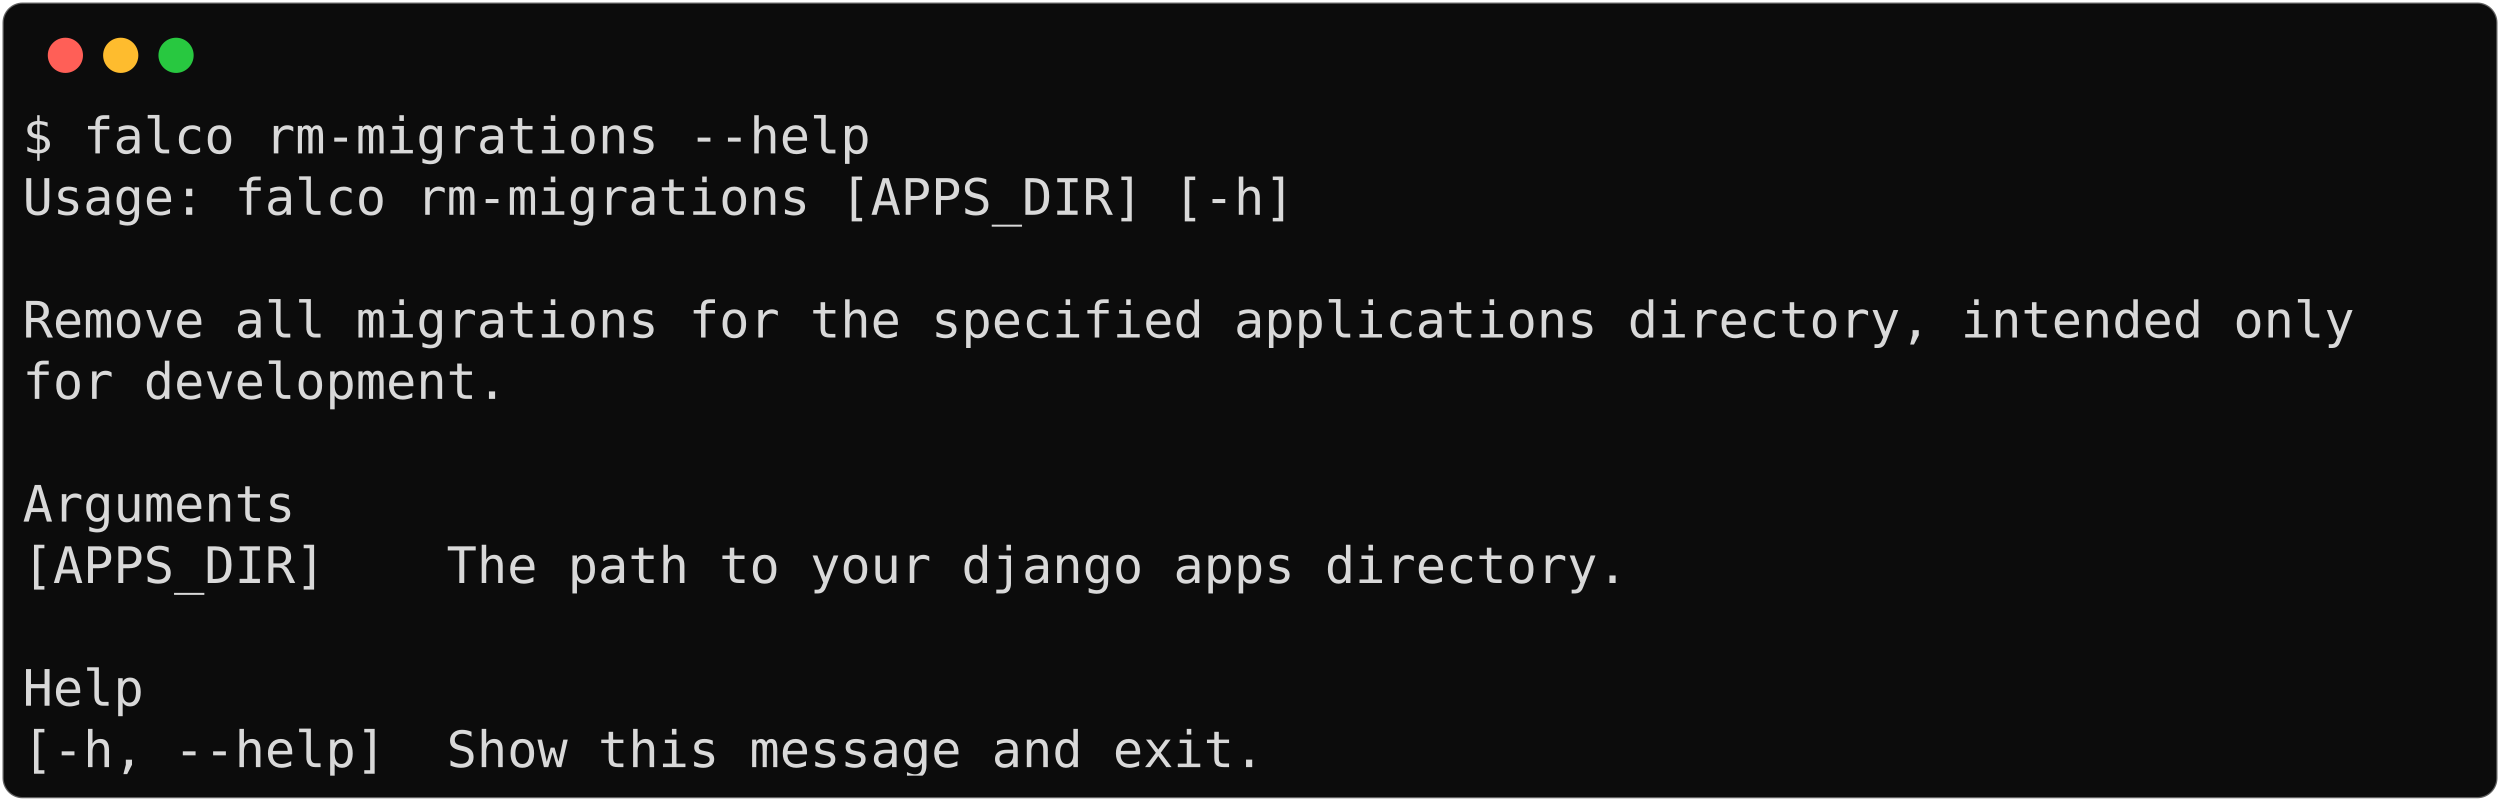
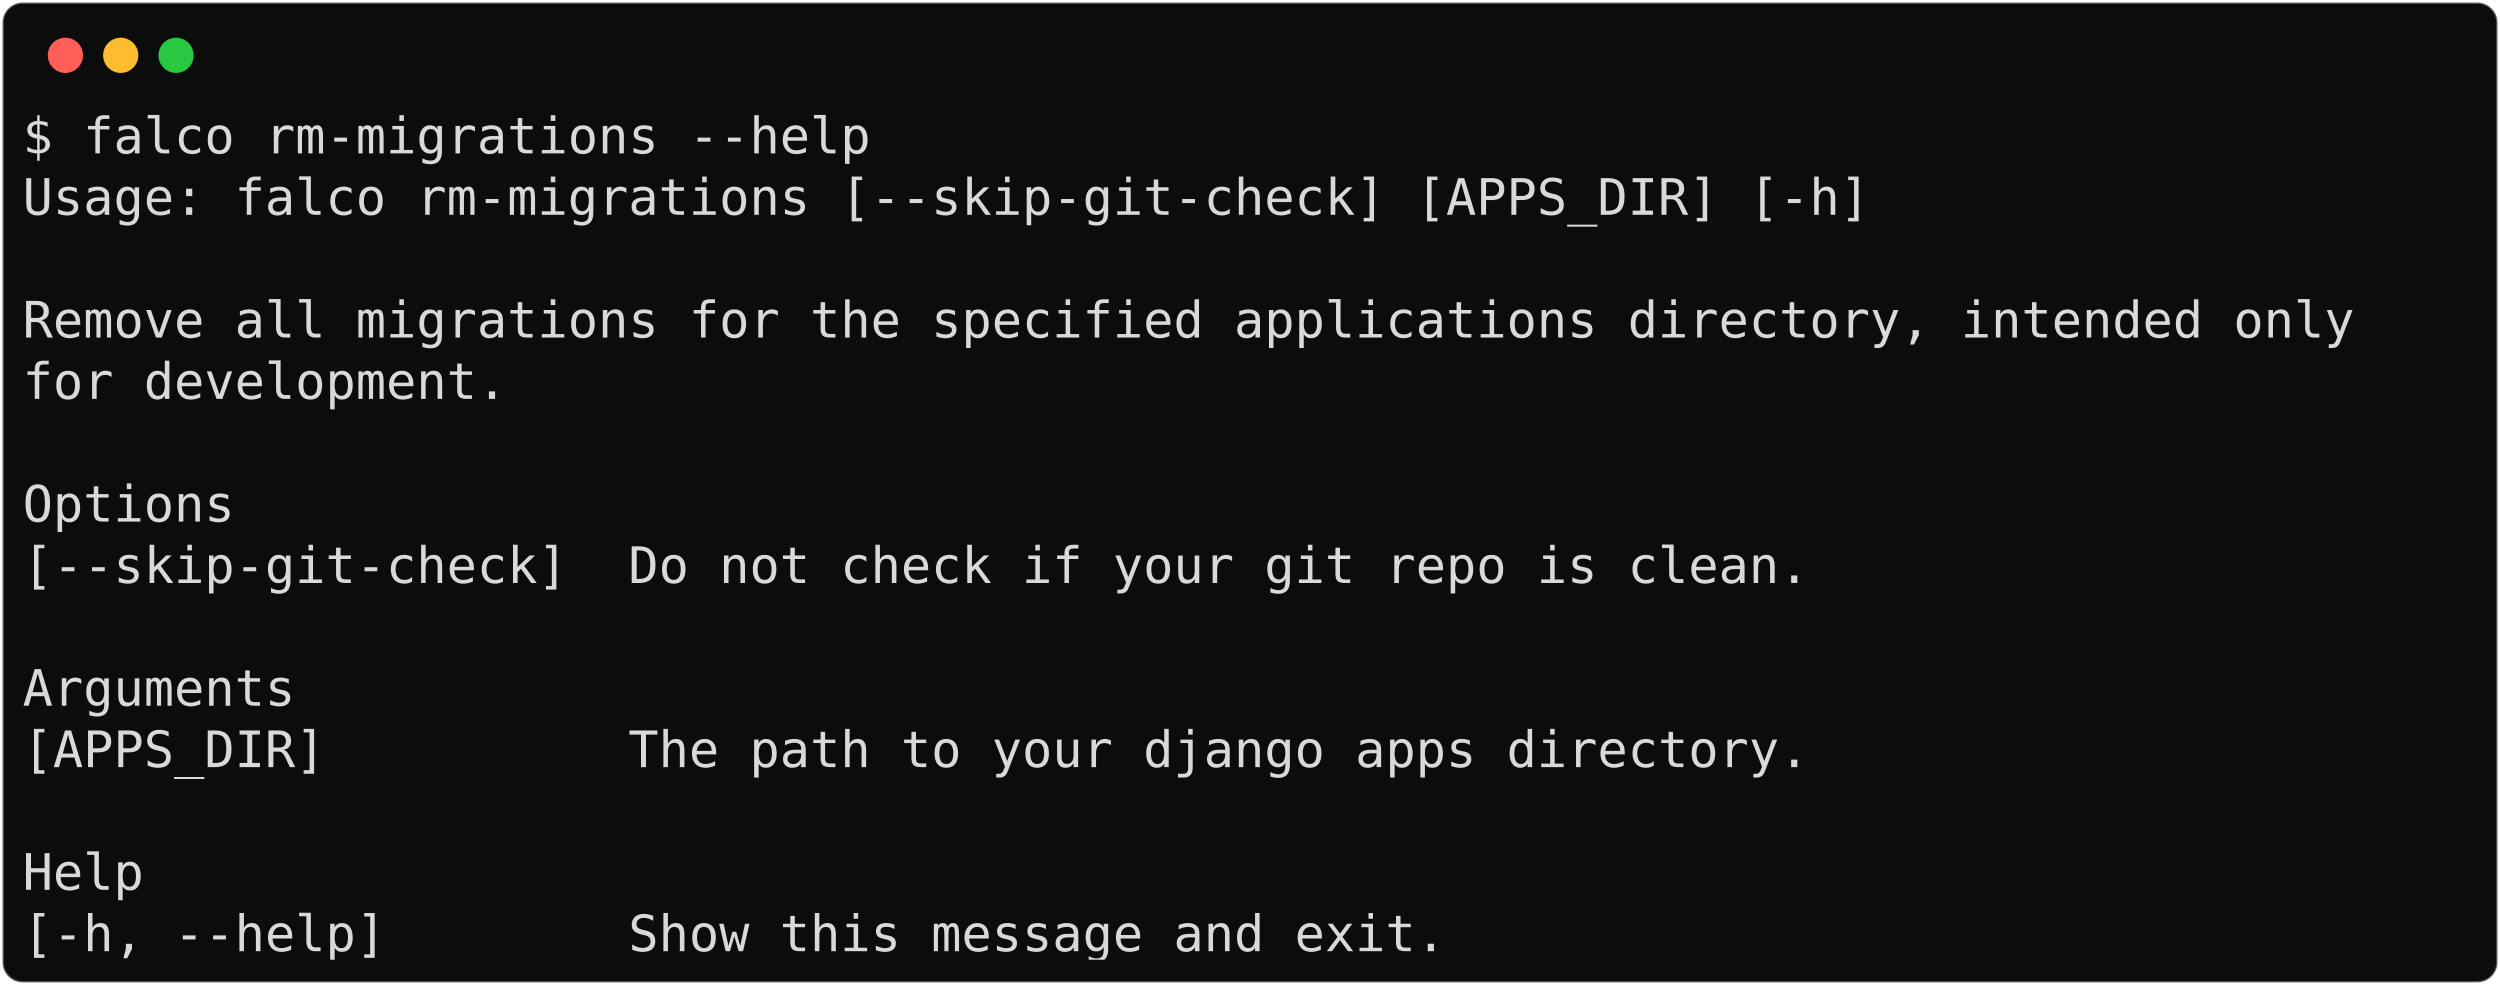
- <svg xmlns="http://www.w3.org/2000/svg" class="rich-terminal" viewBox="0 0 994 318.4">
+ <svg xmlns="http://www.w3.org/2000/svg" class="rich-terminal" viewBox="0 0 994 391.6">
  <style>

    @font-face {
        font-family: "Fira Code";
        src: local("FiraCode-Regular"),
                url("https://cdnjs.cloudflare.com/ajax/libs/firacode/6.2.0/woff2/FiraCode-Regular.woff2") format("woff2"),
                url("https://cdnjs.cloudflare.com/ajax/libs/firacode/6.2.0/woff/FiraCode-Regular.woff") format("woff");
        font-style: normal;
        font-weight: 400;
    }
    @font-face {
        font-family: "Fira Code";
        src: local("FiraCode-Bold"),
                url("https://cdnjs.cloudflare.com/ajax/libs/firacode/6.2.0/woff2/FiraCode-Bold.woff2") format("woff2"),
                url("https://cdnjs.cloudflare.com/ajax/libs/firacode/6.2.0/woff/FiraCode-Bold.woff") format("woff");
        font-style: bold;
        font-weight: 700;
    }

-     .terminal-56613265-matrix {
+     .terminal-1716527687-matrix {
        font-family: Fira Code, monospace;
        font-size: 20px;
        line-height: 24.4px;
        font-variant-east-asian: full-width;
    }

-     .terminal-56613265-title {
+     .terminal-1716527687-title {
        font-size: 18px;
        font-weight: bold;
        font-family: arial;
    }

-     .terminal-56613265-r1 { fill: #d9d9d9 }
+     .terminal-1716527687-r1 { fill: #d9d9d9 }
    </style>
  <defs>
-     <clipPath id="terminal-56613265-clip-terminal">
-       <rect x="0" y="0" width="975.0" height="267.4" />
+     <clipPath id="terminal-1716527687-clip-terminal">
+       <rect x="0" y="0" width="975.0" height="340.6" />
    </clipPath>
-     <clipPath id="terminal-56613265-line-0">
+     <clipPath id="terminal-1716527687-line-0">
      <rect x="0" y="1.5" width="976" height="24.65" />
    </clipPath>
-     <clipPath id="terminal-56613265-line-1">
+     <clipPath id="terminal-1716527687-line-1">
      <rect x="0" y="25.9" width="976" height="24.65" />
    </clipPath>
-     <clipPath id="terminal-56613265-line-2">
+     <clipPath id="terminal-1716527687-line-2">
      <rect x="0" y="50.3" width="976" height="24.65" />
    </clipPath>
-     <clipPath id="terminal-56613265-line-3">
+     <clipPath id="terminal-1716527687-line-3">
      <rect x="0" y="74.7" width="976" height="24.65" />
    </clipPath>
-     <clipPath id="terminal-56613265-line-4">
+     <clipPath id="terminal-1716527687-line-4">
      <rect x="0" y="99.1" width="976" height="24.65" />
    </clipPath>
-     <clipPath id="terminal-56613265-line-5">
+     <clipPath id="terminal-1716527687-line-5">
      <rect x="0" y="123.5" width="976" height="24.65" />
    </clipPath>
-     <clipPath id="terminal-56613265-line-6">
+     <clipPath id="terminal-1716527687-line-6">
      <rect x="0" y="147.9" width="976" height="24.65" />
    </clipPath>
-     <clipPath id="terminal-56613265-line-7">
+     <clipPath id="terminal-1716527687-line-7">
      <rect x="0" y="172.3" width="976" height="24.65" />
    </clipPath>
-     <clipPath id="terminal-56613265-line-8">
+     <clipPath id="terminal-1716527687-line-8">
      <rect x="0" y="196.7" width="976" height="24.65" />
    </clipPath>
-     <clipPath id="terminal-56613265-line-9">
+     <clipPath id="terminal-1716527687-line-9">
      <rect x="0" y="221.1" width="976" height="24.65" />
    </clipPath>
+     <clipPath id="terminal-1716527687-line-10">
+       <rect x="0" y="245.5" width="976" height="24.65" />
+     </clipPath>
+     <clipPath id="terminal-1716527687-line-11">
+       <rect x="0" y="269.9" width="976" height="24.65" />
+     </clipPath>
+     <clipPath id="terminal-1716527687-line-12">
+       <rect x="0" y="294.3" width="976" height="24.65" />
+     </clipPath>
  </defs>
-   <rect fill="#0c0c0c" stroke="rgba(255,255,255,0.35)" stroke-width="1" x="1" y="1" width="992" height="316.4" rx="8" />
+   <rect fill="#0c0c0c" stroke="rgba(255,255,255,0.35)" stroke-width="1" x="1" y="1" width="992" height="389.6" rx="8" />
  <g transform="translate(26,22)">
    <circle cx="0" cy="0" r="7" fill="#ff5f57" />
    <circle cx="22" cy="0" r="7" fill="#febc2e" />
    <circle cx="44" cy="0" r="7" fill="#28c840" />
  </g>
-   <g transform="translate(9, 41)" clip-path="url(#terminal-56613265-clip-terminal)">
-     <g class="terminal-56613265-matrix">
-       <text class="terminal-56613265-r1" x="0" y="20" textLength="341.6" clip-path="url(#terminal-56613265-line-0)">$ falco rm-migrations --help</text>
-       <text class="terminal-56613265-r1" x="976" y="20" textLength="12.2" clip-path="url(#terminal-56613265-line-0)">
+   <g transform="translate(9, 41)" clip-path="url(#terminal-1716527687-clip-terminal)">
+     <g class="terminal-1716527687-matrix">
+       <text class="terminal-1716527687-r1" x="0" y="20" textLength="341.6" clip-path="url(#terminal-1716527687-line-0)">$ falco rm-migrations --help</text>
+       <text class="terminal-1716527687-r1" x="976" y="20" textLength="12.2" clip-path="url(#terminal-1716527687-line-0)">
</text>
-       <text class="terminal-56613265-r1" x="0" y="44.4" textLength="512.4" clip-path="url(#terminal-56613265-line-1)">Usage: falco rm-migrations [APPS_DIR] [-h]</text>
-       <text class="terminal-56613265-r1" x="976" y="44.4" textLength="12.2" clip-path="url(#terminal-56613265-line-1)">
+       <text class="terminal-1716527687-r1" x="0" y="44.4" textLength="744.2" clip-path="url(#terminal-1716527687-line-1)">Usage: falco rm-migrations [--skip-git-check] [APPS_DIR] [-h]</text>
+       <text class="terminal-1716527687-r1" x="976" y="44.4" textLength="12.2" clip-path="url(#terminal-1716527687-line-1)">
</text>
-       <text class="terminal-56613265-r1" x="976" y="68.8" textLength="12.2" clip-path="url(#terminal-56613265-line-2)">
+       <text class="terminal-1716527687-r1" x="976" y="68.8" textLength="12.2" clip-path="url(#terminal-1716527687-line-2)">
</text>
-       <text class="terminal-56613265-r1" x="0" y="93.2" textLength="976" clip-path="url(#terminal-56613265-line-3)">  Remove all migrations for the specified applications directory, intended only </text>
-       <text class="terminal-56613265-r1" x="976" y="93.2" textLength="12.2" clip-path="url(#terminal-56613265-line-3)">
+       <text class="terminal-1716527687-r1" x="0" y="93.2" textLength="976" clip-path="url(#terminal-1716527687-line-3)">  Remove all migrations for the specified applications directory, intended only </text>
+       <text class="terminal-1716527687-r1" x="976" y="93.2" textLength="12.2" clip-path="url(#terminal-1716527687-line-3)">
</text>
-       <text class="terminal-56613265-r1" x="0" y="117.6" textLength="976" clip-path="url(#terminal-56613265-line-4)">  for development.                                                              </text>
-       <text class="terminal-56613265-r1" x="976" y="117.6" textLength="12.2" clip-path="url(#terminal-56613265-line-4)">
+       <text class="terminal-1716527687-r1" x="0" y="117.6" textLength="976" clip-path="url(#terminal-1716527687-line-4)">  for development.                                                              </text>
+       <text class="terminal-1716527687-r1" x="976" y="117.6" textLength="12.2" clip-path="url(#terminal-1716527687-line-4)">
</text>
-       <text class="terminal-56613265-r1" x="976" y="142" textLength="12.2" clip-path="url(#terminal-56613265-line-5)">
+       <text class="terminal-1716527687-r1" x="976" y="142" textLength="12.2" clip-path="url(#terminal-1716527687-line-5)">
</text>
-       <text class="terminal-56613265-r1" x="0" y="166.4" textLength="695.4" clip-path="url(#terminal-56613265-line-6)">  Arguments                                              </text>
-       <text class="terminal-56613265-r1" x="976" y="166.4" textLength="12.2" clip-path="url(#terminal-56613265-line-6)">
+       <text class="terminal-1716527687-r1" x="0" y="166.4" textLength="768.6" clip-path="url(#terminal-1716527687-line-6)">  Options                                                      </text>
+       <text class="terminal-1716527687-r1" x="976" y="166.4" textLength="12.2" clip-path="url(#terminal-1716527687-line-6)">
</text>
-       <text class="terminal-56613265-r1" x="0" y="190.8" textLength="695.4" clip-path="url(#terminal-56613265-line-7)">    [APPS_DIR]    The path to your django apps directory.</text>
-       <text class="terminal-56613265-r1" x="976" y="190.8" textLength="12.2" clip-path="url(#terminal-56613265-line-7)">
+       <text class="terminal-1716527687-r1" x="0" y="190.8" textLength="768.6" clip-path="url(#terminal-1716527687-line-7)">    [--skip-git-check]  Do not check if your git repo is clean.</text>
+       <text class="terminal-1716527687-r1" x="976" y="190.8" textLength="12.2" clip-path="url(#terminal-1716527687-line-7)">
</text>
-       <text class="terminal-56613265-r1" x="976" y="215.2" textLength="12.2" clip-path="url(#terminal-56613265-line-8)">
+       <text class="terminal-1716527687-r1" x="976" y="215.2" textLength="12.2" clip-path="url(#terminal-1716527687-line-8)">
</text>
-       <text class="terminal-56613265-r1" x="0" y="239.6" textLength="695.4" clip-path="url(#terminal-56613265-line-9)">  Help                                                   </text>
-       <text class="terminal-56613265-r1" x="976" y="239.6" textLength="12.2" clip-path="url(#terminal-56613265-line-9)">
+       <text class="terminal-1716527687-r1" x="0" y="239.6" textLength="768.6" clip-path="url(#terminal-1716527687-line-9)">  Arguments                                                    </text>
+       <text class="terminal-1716527687-r1" x="976" y="239.6" textLength="12.2" clip-path="url(#terminal-1716527687-line-9)">
</text>
-       <text class="terminal-56613265-r1" x="0" y="264" textLength="549" clip-path="url(#terminal-56613265-line-10)">    [-h, --help]  Show this message and exit.</text>
-       <text class="terminal-56613265-r1" x="976" y="264" textLength="12.2" clip-path="url(#terminal-56613265-line-10)">
+       <text class="terminal-1716527687-r1" x="0" y="264" textLength="768.6" clip-path="url(#terminal-1716527687-line-10)">    [APPS_DIR]          The path to your django apps directory.</text>
+       <text class="terminal-1716527687-r1" x="976" y="264" textLength="12.2" clip-path="url(#terminal-1716527687-line-10)">
+ </text>
+       <text class="terminal-1716527687-r1" x="976" y="288.4" textLength="12.2" clip-path="url(#terminal-1716527687-line-11)">
+ </text>
+       <text class="terminal-1716527687-r1" x="0" y="312.8" textLength="768.6" clip-path="url(#terminal-1716527687-line-12)">  Help                                                         </text>
+       <text class="terminal-1716527687-r1" x="976" y="312.8" textLength="12.2" clip-path="url(#terminal-1716527687-line-12)">
+ </text>
+       <text class="terminal-1716527687-r1" x="0" y="337.2" textLength="622.2" clip-path="url(#terminal-1716527687-line-13)">    [-h, --help]        Show this message and exit.</text>
+       <text class="terminal-1716527687-r1" x="976" y="337.2" textLength="12.2" clip-path="url(#terminal-1716527687-line-13)">
</text>
    </g>
  </g>
</svg>
